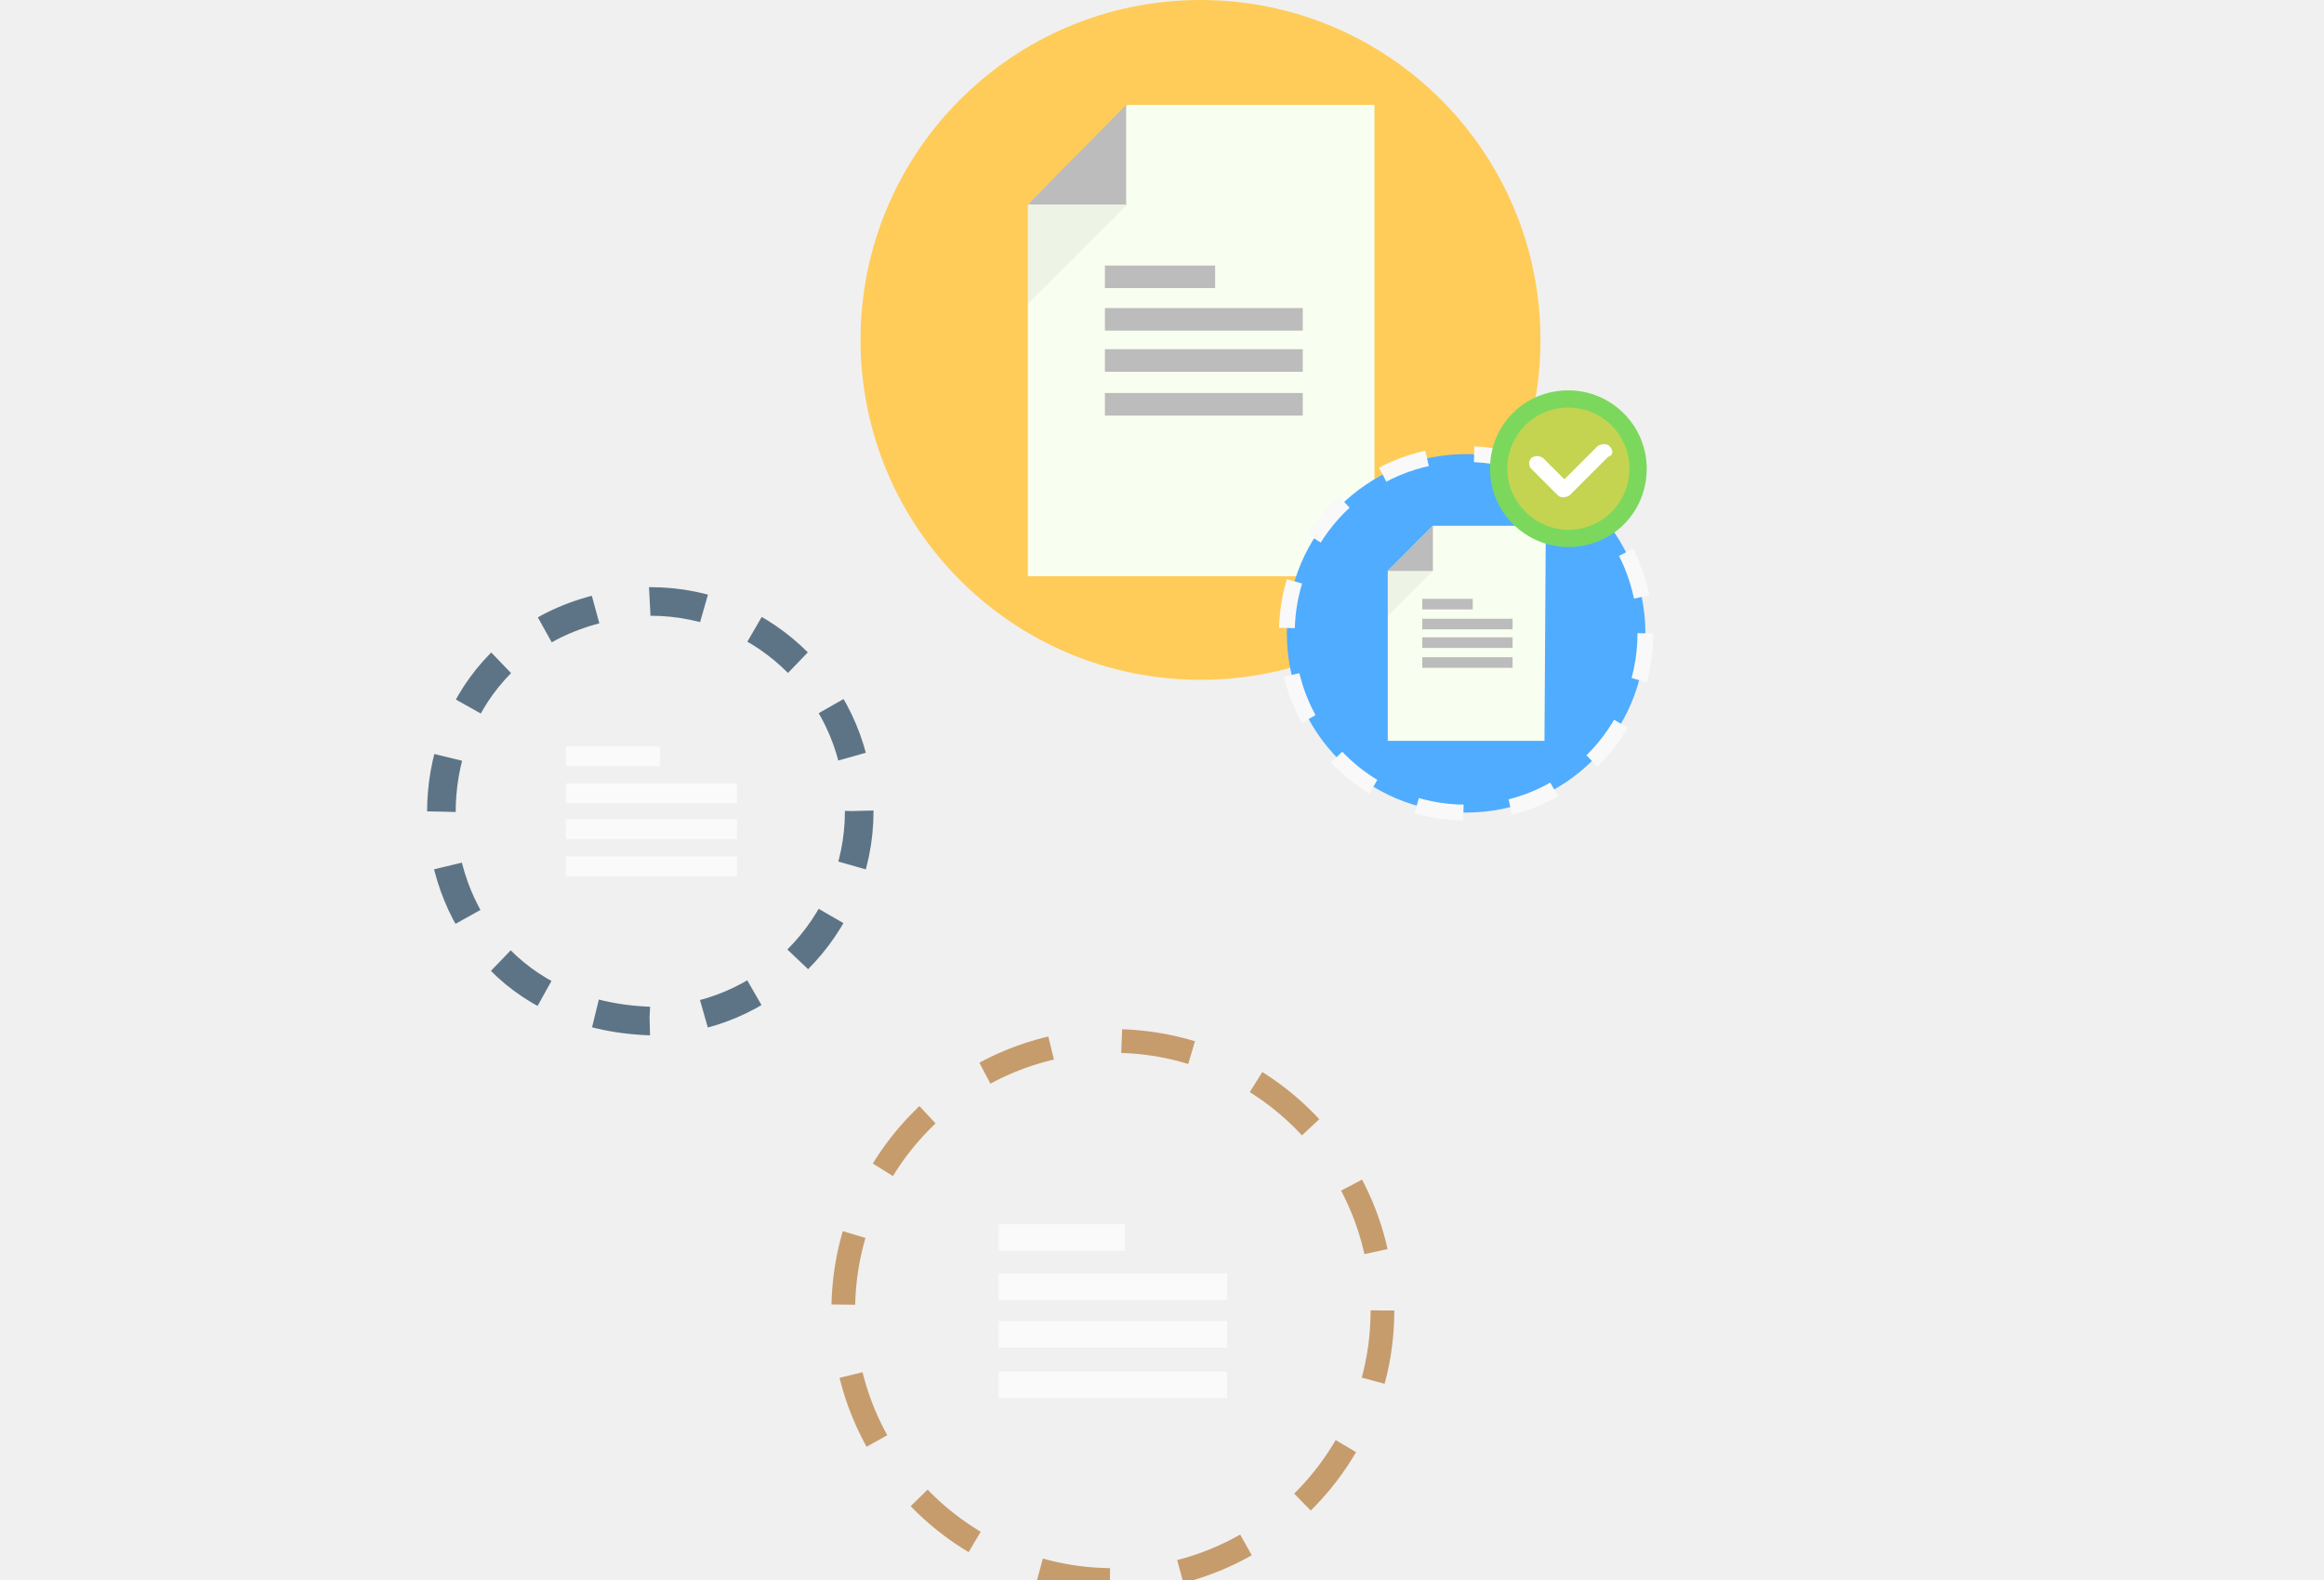
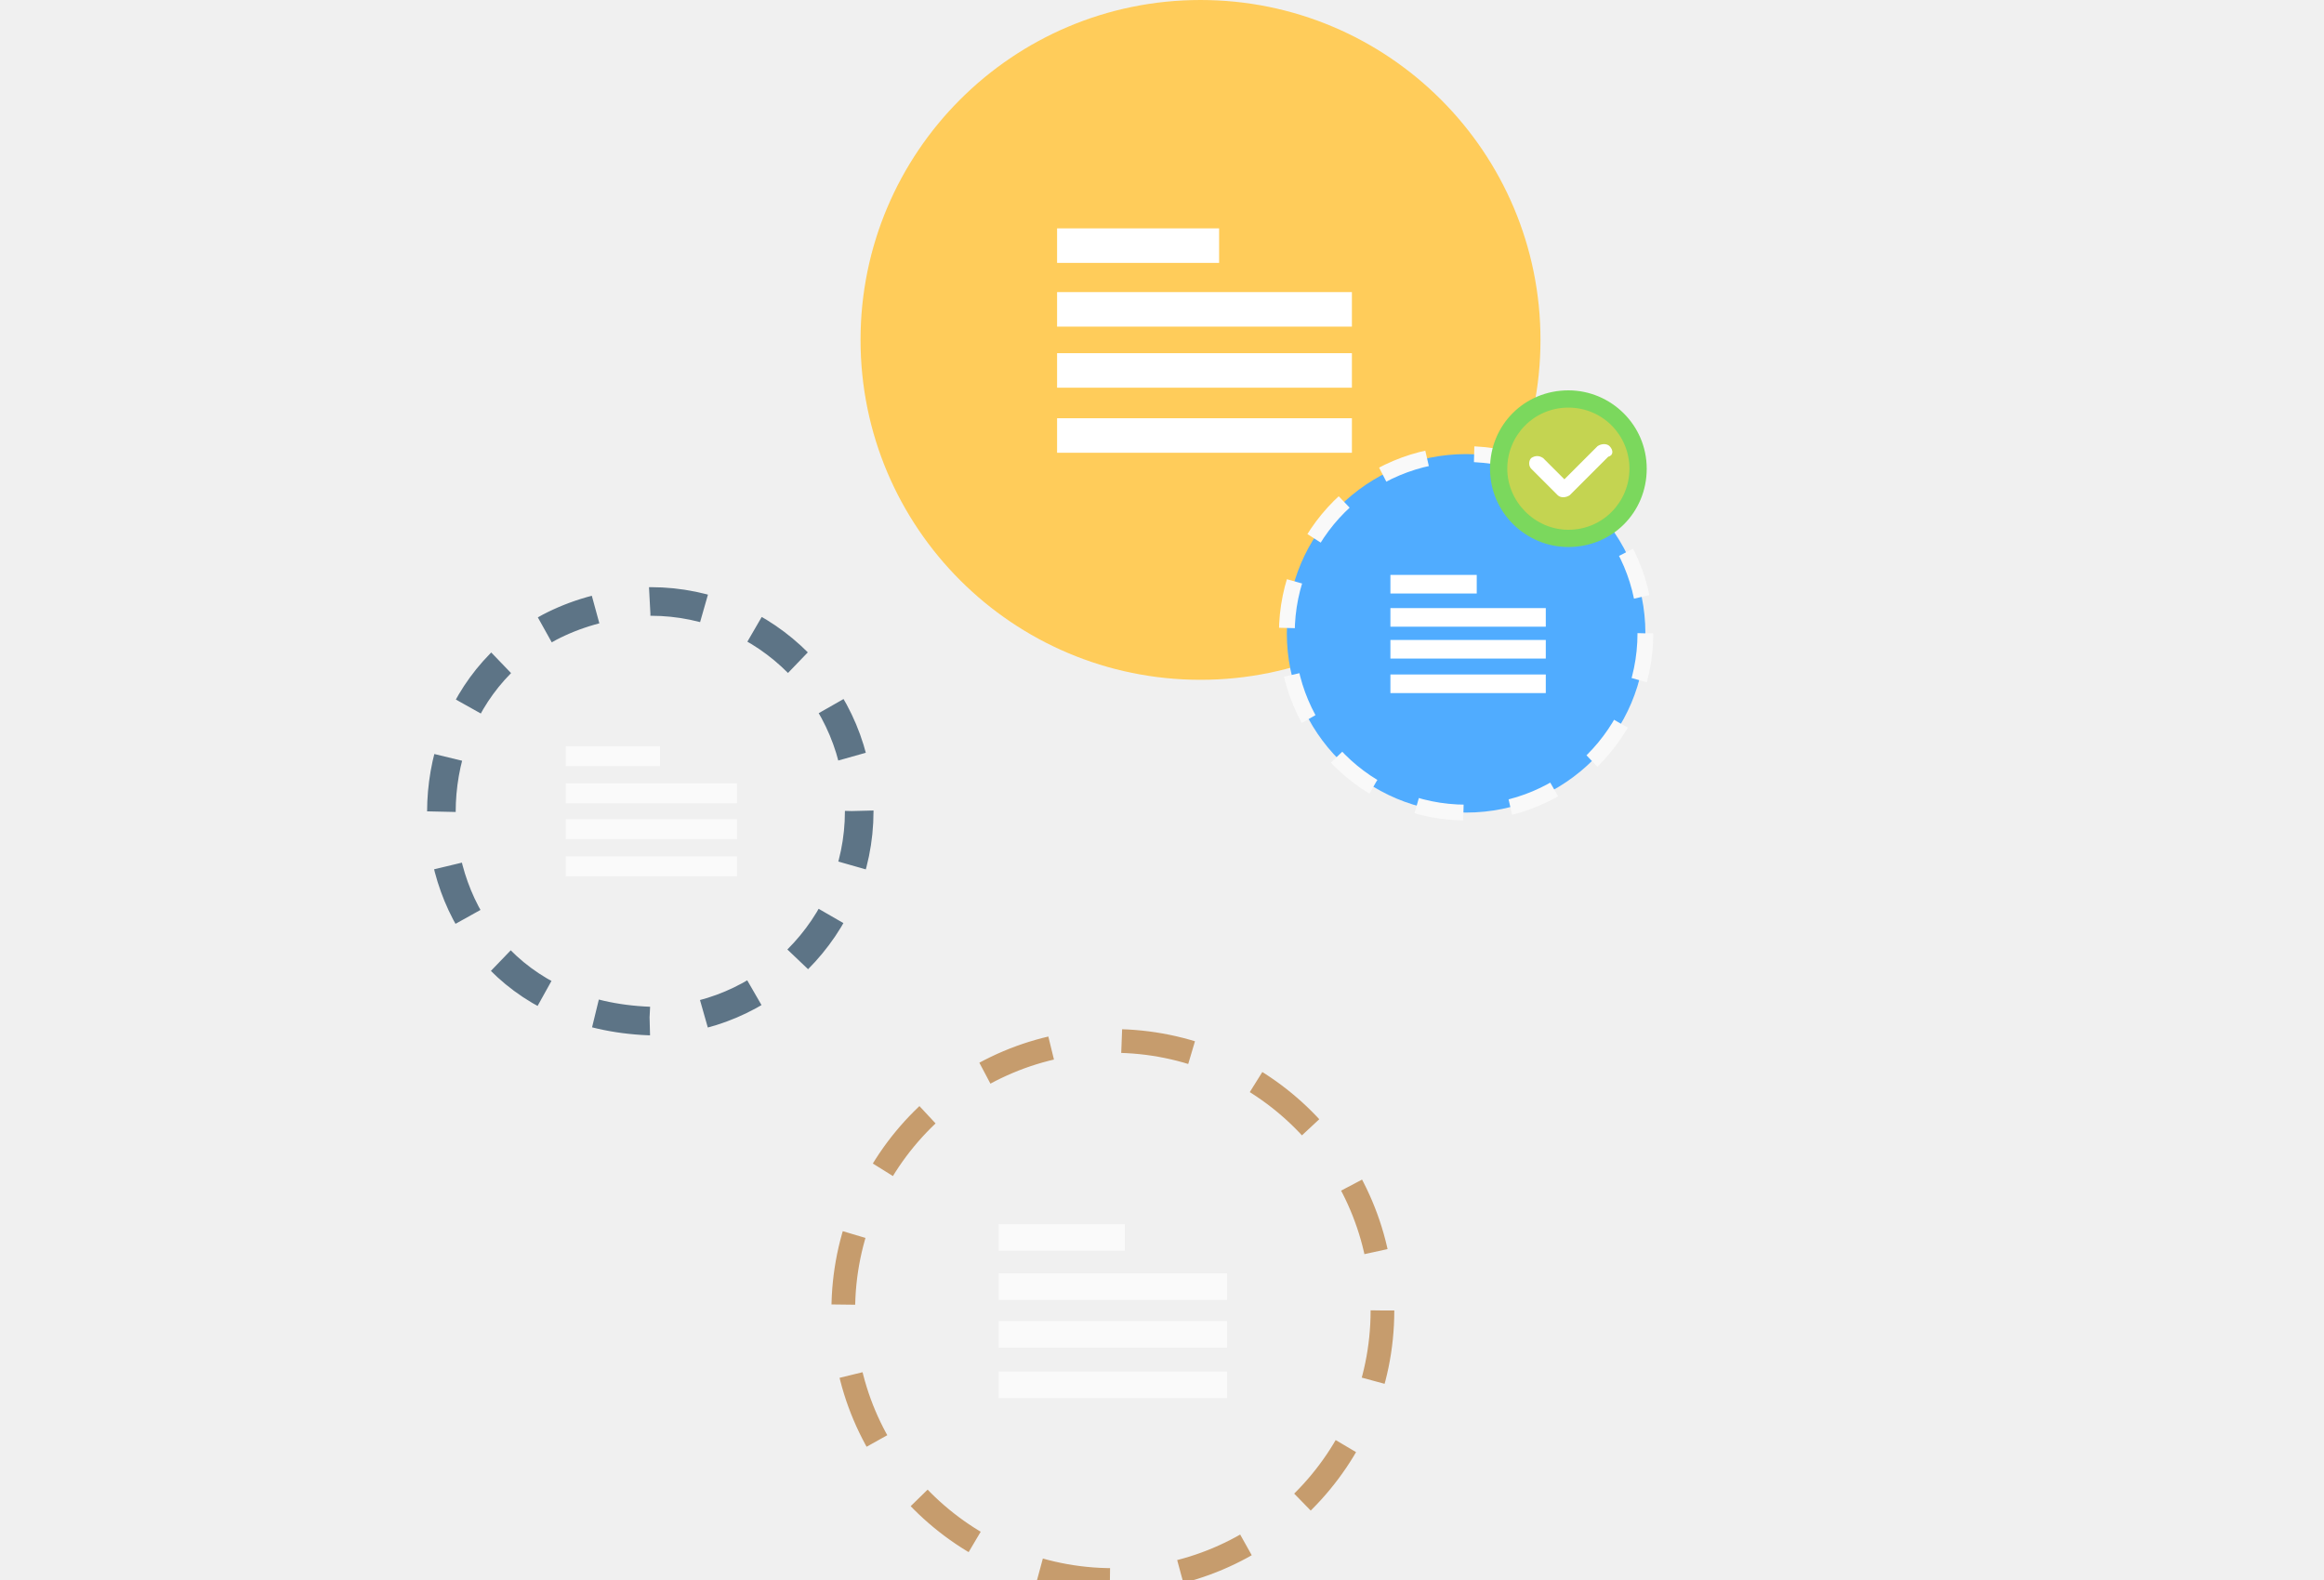
<svg xmlns="http://www.w3.org/2000/svg" version="1.1" id="Warstwa_1" x="0px" y="0px" viewBox="0 0 175 119" style="enable-background:new 0 0 175 119;" xml:space="preserve">
  <style type="text/css">
	.st0{fill:#FFCC5A;}
- 	.st1{fill:#F9FFF0;}
- 	.st2{fill:#BCBCBC;}
- 	.st3{opacity:5.000000e-02;enable-background:new    ;}
- 	.st4{fill:none;stroke:#C69C6D;stroke-width:1.784;stroke-miterlimit:10;stroke-dasharray:5.352;}
- 	.st5{opacity:0.66;}
- 	.st6{fill:#FFFFFF;}
- 	.st7{fill:none;stroke:#5D7486;stroke-width:2.153;stroke-miterlimit:10;stroke-dasharray:4.131,4.131;}
- 	.st8{fill:#50ACFF;}
- 	.st9{fill:none;stroke:#F9F9F9;stroke-width:1.189;stroke-miterlimit:10;stroke-dasharray:3.568;}
- 	.st10{fill:#C4D451;}
- 	.st11{fill:#7BD85D;}
+ 	.st1{fill:none;stroke:#C69C6D;stroke-width:1.784;stroke-miterlimit:10;stroke-dasharray:5.352;}
+ 	.st2{opacity:0.66;}
+ 	.st3{fill:#FFFFFF;}
+ 	.st4{fill:none;stroke:#5D7486;stroke-width:2.153;stroke-miterlimit:10;stroke-dasharray:4.131,4.131;}
+ 	.st5{fill:#50ACFF;}
+ 	.st6{fill:none;stroke:#F9F9F9;stroke-width:1.189;stroke-miterlimit:10;stroke-dasharray:3.568;}
+ 	.st7{fill:#C4D451;}
+ 	.st8{fill:#7BD85D;}
</style>
  <g>
    <circle class="st0" cx="90.4" cy="25.6" r="25.6" />
-     <path class="st1" d="M103.4,43.4h-26v-28l7.5-7.5h18.6V43.4z" />
-     <rect x="83.2" y="20" class="st2" width="8.3" height="1.7" />
-     <rect x="83.2" y="23.2" class="st2" width="14.9" height="1.7" />
-     <rect x="83.2" y="26.3" class="st2" width="14.9" height="1.7" />
-     <rect x="83.2" y="29.6" class="st2" width="14.9" height="1.7" />
-     <polygon class="st3" points="84.9,15.4 77.4,22.9 77.4,15.4 81.1,11.6  " />
-     <polygon class="st2" points="84.8,15.4 77.4,15.4 84.8,7.9  " />
-     <circle class="st4" cx="83.8" cy="98.7" r="20.3" />
-     <g class="st5">
-       <rect x="75.2" y="92.2" class="st6" width="9.5" height="2" />
-       <rect x="75.2" y="95.9" class="st6" width="17.2" height="2" />
-       <rect x="75.2" y="99.5" class="st6" width="17.2" height="2" />
-       <rect x="75.2" y="103.3" class="st6" width="17.2" height="2" />
+     <circle class="st1" cx="83.8" cy="98.7" r="20.3" />
+     <g class="st2">
+       <rect x="75.2" y="92.2" class="st3" width="9.5" height="2" />
+       <rect x="75.2" y="95.9" class="st3" width="17.2" height="2" />
+       <rect x="75.2" y="99.5" class="st3" width="17.2" height="2" />
+       <rect x="75.2" y="103.3" class="st3" width="17.2" height="2" />
    </g>
-     <path class="st7" d="M64.7,61.1c0,8.7-7.1,15.8-15.8,15.8c0,0,0,0,0,0C28,76.1,28,46.2,49,45.3C57.7,45.3,64.7,52.4,64.7,61.1   L64.7,61.1z" />
-     <g class="st5">
-       <rect x="42.6" y="56.2" class="st6" width="7.1" height="1.5" />
-       <rect x="42.6" y="59" class="st6" width="12.9" height="1.5" />
-       <rect x="42.6" y="61.7" class="st6" width="12.9" height="1.5" />
-       <rect x="42.6" y="64.5" class="st6" width="12.9" height="1.5" />
+     <path class="st4" d="M64.7,61.1c0,8.7-7.1,15.8-15.8,15.8l0,0C28,76.1,28,46.2,49,45.3C57.7,45.3,64.7,52.4,64.7,61.1L64.7,61.1z" />
+     <g class="st2">
+       <rect x="42.6" y="56.2" class="st3" width="7.1" height="1.5" />
+       <rect x="42.6" y="59" class="st3" width="12.9" height="1.5" />
+       <rect x="42.6" y="61.7" class="st3" width="12.9" height="1.5" />
+       <rect x="42.6" y="64.5" class="st3" width="12.9" height="1.5" />
    </g>
-     <circle class="st8" cx="110.4" cy="47.7" r="13.5" />
-     <path class="st1" d="M116.3,55.8h-11.8V43l3.4-3.4h8.5L116.3,55.8z" />
-     <rect x="107.1" y="45.1" class="st2" width="3.8" height="0.8" />
-     <rect x="107.1" y="46.6" class="st2" width="6.8" height="0.8" />
-     <rect x="107.1" y="48" class="st2" width="6.8" height="0.8" />
-     <rect x="107.1" y="49.5" class="st2" width="6.8" height="0.8" />
-     <polygon class="st3" points="107.9,43 104.5,46.4 104.5,43 106.2,41.3  " />
-     <polygon class="st2" points="107.9,43 104.5,43 107.9,39.6  " />
-     <circle class="st9" cx="110.4" cy="47.7" r="13.5" />
-     <circle class="st10" cx="118.1" cy="35.3" r="5.2" />
-     <path class="st11" d="M118.1,41.2c-3.2,0-5.9-2.6-5.9-5.9s2.6-5.9,5.9-5.9c3.2,0,5.9,2.6,5.9,5.9l0,0   C124,38.6,121.4,41.2,118.1,41.2z M118.1,30.7c-2.6,0-4.6,2.1-4.6,4.6s2.1,4.6,4.6,4.6c2.6,0,4.6-2.1,4.6-4.6   C122.7,32.8,120.7,30.7,118.1,30.7z" />
-     <path class="st6" d="M121.2,33.6c-0.2-0.2-0.6-0.2-0.9,0l-2.5,2.5l-1.6-1.6c-0.3-0.2-0.6-0.2-0.9,0c-0.2,0.2-0.2,0.6,0,0.8l2,2   c0.2,0.2,0.6,0.2,0.9,0c0,0,0,0,0,0c0,0,0,0,0,0l0,0l2.9-2.9C121.5,34.3,121.5,33.9,121.2,33.6C121.2,33.6,121.2,33.6,121.2,33.6z" />
+     <circle class="st5" cx="110.4" cy="47.7" r="13.5" />
+     <circle class="st6" cx="110.4" cy="47.7" r="13.5" />
+     <circle class="st7" cx="118.1" cy="35.3" r="5.2" />
+     <path class="st8" d="M118.1,41.2c-3.2,0-5.9-2.6-5.9-5.9s2.6-5.9,5.9-5.9c3.2,0,5.9,2.6,5.9,5.9l0,0   C124,38.6,121.4,41.2,118.1,41.2z M118.1,30.7c-2.6,0-4.6,2.1-4.6,4.6s2.1,4.6,4.6,4.6c2.6,0,4.6-2.1,4.6-4.6   S120.7,30.7,118.1,30.7z" />
+     <path class="st3" d="M121.2,33.6c-0.2-0.2-0.6-0.2-0.9,0l-2.5,2.5l-1.6-1.6c-0.3-0.2-0.6-0.2-0.9,0c-0.2,0.2-0.2,0.6,0,0.8l2,2   c0.2,0.2,0.6,0.2,0.9,0l0,0l0,0l0,0l2.9-2.9C121.5,34.3,121.5,33.9,121.2,33.6L121.2,33.6z" />
+     <g>
+       <g>
+         <g>
+           <g>
+             <g>
+               <rect x="79.6" y="17.2" class="st3" width="12.2" height="2.6" />
+               <rect x="79.6" y="22" class="st3" width="22.2" height="2.6" />
+               <rect x="79.6" y="26.6" class="st3" width="22.2" height="2.6" />
+               <rect x="79.6" y="31.5" class="st3" width="22.2" height="2.6" />
+             </g>
+           </g>
+         </g>
+       </g>
+     </g>
+     <g>
+       <g>
+         <g>
+           <g>
+             <g>
+               <rect x="104.7" y="43.3" class="st3" width="6.5" height="1.4" />
+               <rect x="104.7" y="45.8" class="st3" width="11.7" height="1.4" />
+               <rect x="104.7" y="48.2" class="st3" width="11.7" height="1.4" />
+               <rect x="104.7" y="50.8" class="st3" width="11.7" height="1.4" />
+             </g>
+           </g>
+         </g>
+       </g>
+     </g>
  </g>
</svg>
